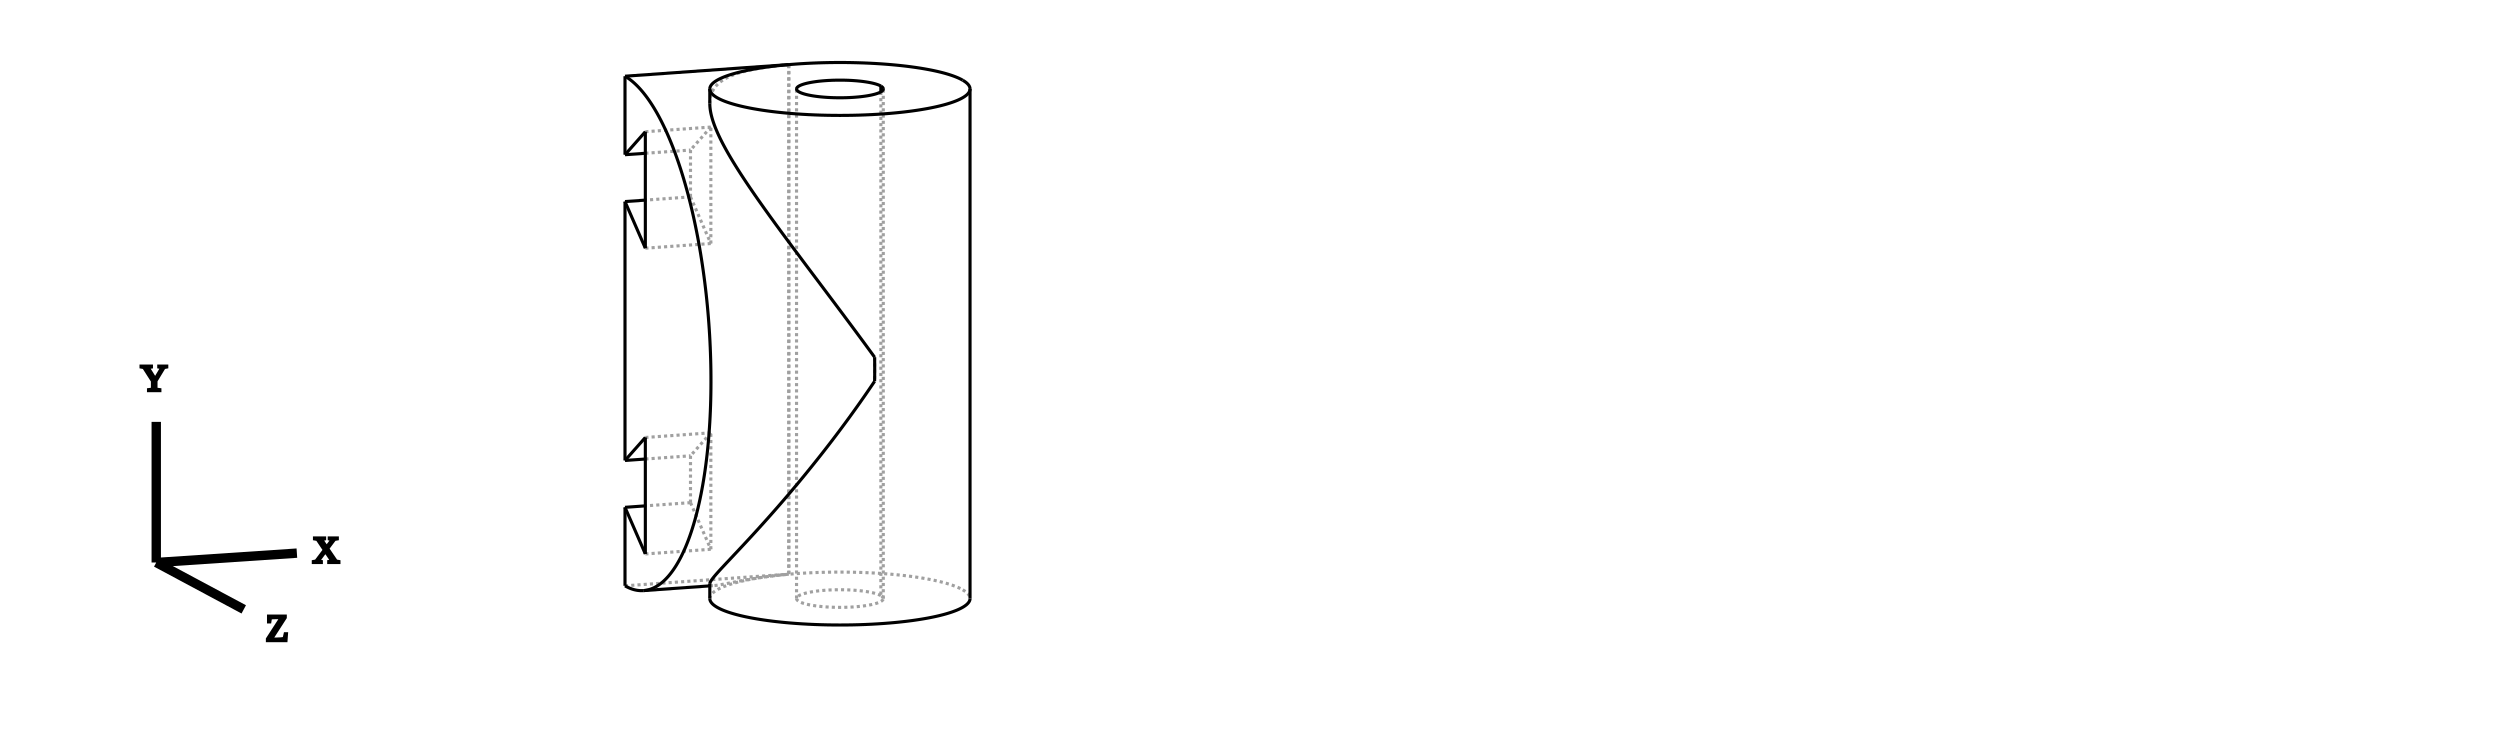
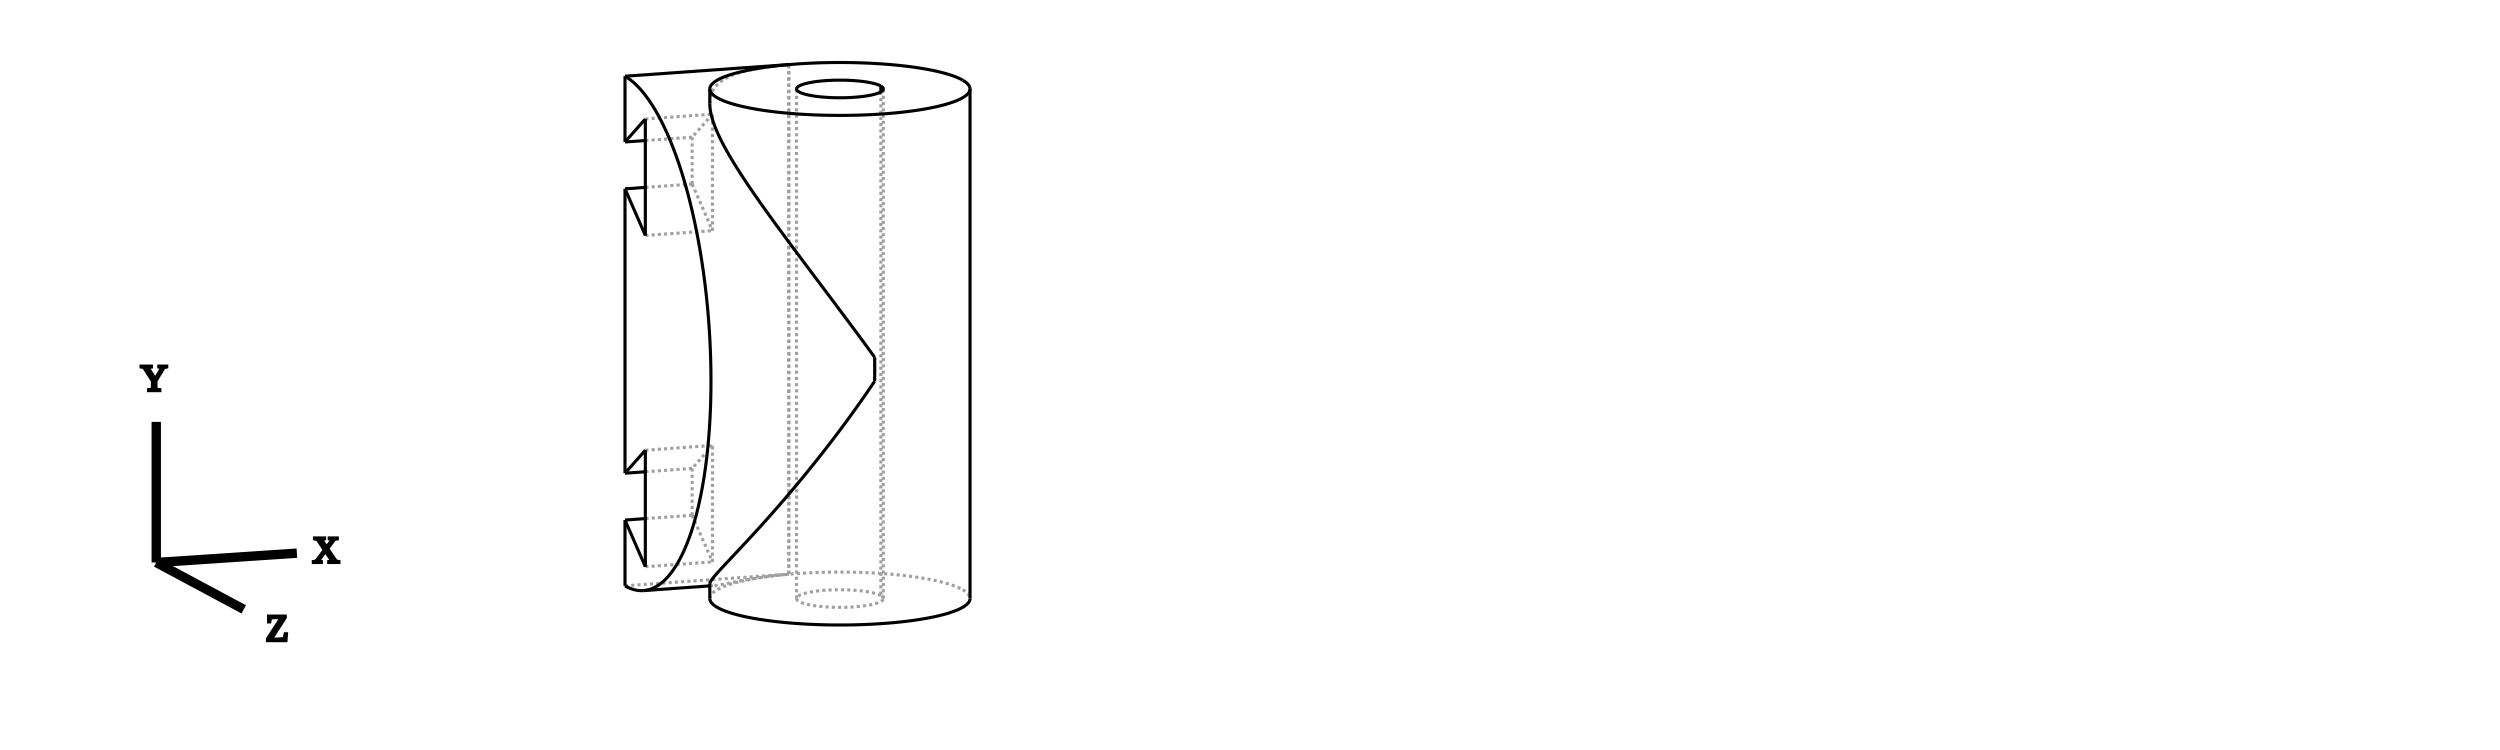
<svg xmlns="http://www.w3.org/2000/svg" width="800.0" height="240.0">
  <g transform="scale(2.775799, -2.775799)   translate(91.87236,-36.74977)" stroke-width="0.36" fill="none">
    <g stroke="rgb(160,160,160)" fill="none" stroke-dasharray="0.36,0.36">
      <path d="M-0.933,29.3 L-0.933,29.3 " />
      <path d="M-10.045,24.8 L-10.042,24.959 L-10.032,25.115 L-10.017,25.267 L-9.995,25.415 L-9.968,25.56 L-9.934,25.7 L-9.894,25.837 L-9.848,25.97 L-9.797,26.099 L-9.739,26.224 L-9.676,26.346 L-9.607,26.463 L-9.532,26.577 L-9.453,26.688 L-9.368,26.795 L-9.278,26.898 L-9.182,26.998 L-9.082,27.095 L-8.977,27.188 L-8.868,27.279 L-8.754,27.366 L-8.635,27.45 L-8.513,27.532 L-8.386,27.61 L-8.256,27.686 L-8.121,27.759 L-7.983,27.83 L-7.841,27.899 L-7.695,27.965 L-7.547,28.028 L-7.394,28.09 L-7.238,28.149 L-7.08,28.207 L-6.918,28.263 L-6.753,28.316 L-6.584,28.368 L-6.414,28.419 L-6.24,28.467 L-6.063,28.514 L-5.884,28.559 L-5.518,28.646 L-5.142,28.727 L-4.757,28.803 L-4.363,28.874 L-3.96,28.94 L-3.549,29.003 L-3.13,29.061 L-2.704,29.116 L-2.271,29.167 L-1.832,29.214 L-1.385,29.259 L-0.933,29.3 " />
      <path d="M-10.045,-30.556 L-10.043,-30.587 L-10.036,-30.615 L-10.025,-30.64 L-10.01,-30.662 L-9.991,-30.682 L-9.967,-30.7 L-9.939,-30.715 L-9.907,-30.728 L-9.87,-30.738 L-9.829,-30.746 L-9.785,-30.752 L-9.736,-30.756 L-9.683,-30.758 L-9.626,-30.758 L-9.501,-30.752 " />
      <path d="M-9.501,-30.752 L-9.369,-30.74 L-9.224,-30.722 L-9.067,-30.7 L-8.898,-30.672 L-8.526,-30.606 L-8.114,-30.527 L-7.179,-30.343 L-6.662,-30.243 L-6.116,-30.142 L-5.543,-30.041 L-4.945,-29.941 L-4.325,-29.845 L-3.683,-29.753 L-3.355,-29.709 L-3.022,-29.667 L-2.684,-29.626 L-2.342,-29.587 L-1.996,-29.549 L-1.645,-29.513 L-1.291,-29.479 L-0.933,-29.447 " />
      <path d="M-0.933,-29.447 L-0.944,-29.441 " />
      <path d="M-19.821,-30.784 L-0.944,-29.441 " />
      <path d="M-0.944,-29.441 L-0.944,29.306 " />
      <path d="M-0.933,29.3 L-0.933,-29.447 " />
      <path d="M19.113,-31.244 L19.214,-31.305 L19.309,-31.366 L19.398,-31.428 L19.48,-31.49 L19.555,-31.552 L19.624,-31.615 L19.687,-31.678 L19.743,-31.741 L19.793,-31.804 L19.836,-31.868 L19.872,-31.932 L19.902,-31.996 L19.925,-32.059 L19.942,-32.124 L19.952,-32.188 L19.955,-32.252 " />
      <path d="M-10.045,-32.252 L-10.041,-32.185 L-10.03,-32.118 L-10.012,-32.052 L-9.987,-31.985 L-9.955,-31.918 L-9.915,-31.852 L-9.869,-31.786 L-9.815,-31.72 L-9.754,-31.654 L-9.686,-31.589 L-9.611,-31.524 L-9.529,-31.459 L-9.44,-31.395 L-9.344,-31.331 L-9.242,-31.267 L-9.132,-31.204 L-9.016,-31.142 L-8.893,-31.08 L-8.763,-31.019 L-8.627,-30.958 L-8.484,-30.897 L-8.335,-30.838 L-8.18,-30.779 L-8.018,-30.721 L-7.85,-30.663 L-7.675,-30.607 L-7.495,-30.551 L-7.309,-30.496 L-7.116,-30.442 L-6.918,-30.388 L-6.715,-30.336 L-6.505,-30.284 L-6.291,-30.234 L-6.07,-30.184 L-5.845,-30.136 L-5.614,-30.088 L-5.138,-29.996 L-4.642,-29.908 L-4.128,-29.825 L-3.596,-29.746 L-3.048,-29.673 L-2.484,-29.604 L-1.906,-29.54 L-1.316,-29.481 L-0.712,-29.428 L-0.099,-29.381 L0.525,-29.338 L1.157,-29.302 L1.797,-29.271 L2.442,-29.245 L3.092,-29.226 L3.746,-29.212 L4.403,-29.204 L5.06,-29.202 L5.717,-29.206 L6.372,-29.216 L7.025,-29.231 L7.674,-29.253 L8.318,-29.28 L8.955,-29.313 L9.585,-29.351 L10.205,-29.395 L10.816,-29.445 L11.415,-29.5 L12.002,-29.56 L12.576,-29.625 L13.134,-29.695 L13.677,-29.771 L14.204,-29.851 L14.712,-29.936 L15.202,-30.025 L15.44,-30.071 L15.672,-30.118 L15.9,-30.166 L16.122,-30.216 L16.338,-30.266 L16.55,-30.317 L16.756,-30.369 L16.956,-30.422 L17.15,-30.476 L17.338,-30.531 L17.521,-30.586 L17.697,-30.643 L17.868,-30.7 L18.032,-30.758 L18.19,-30.816 L18.341,-30.876 L18.486,-30.936 L18.625,-30.996 L18.757,-31.058 L18.882,-31.119 L19.001,-31.182 L19.113,-31.244 " />
      <path d="M8.956,-4.433 L8.956,-7.203 " />
-       <path d="M-17.476,19.081 L-12.27,19.451 " />
-       <path d="M-12.27,14.051 L-12.27,19.451 " />
-       <path d="M-12.27,14.051 L-17.476,13.68 " />
-       <path d="M-17.476,-16.167 L-12.27,-15.797 " />
-       <path d="M-12.27,-21.197 L-12.27,-15.797 " />
-       <path d="M-12.27,-21.197 L-17.476,-21.568 " />
+       <path d="M-17.476,20.549 L-12.081,20.933 " />
+       <path d="M-12.081,15.533 L-12.081,20.933 " />
+       <path d="M-12.081,15.533 L-17.476,15.149 " />
+       <path d="M-17.476,-17.636 L-12.081,-17.252 " />
+       <path d="M-12.081,-22.653 L-12.081,-17.252 " />
+       <path d="M-12.081,-22.653 L-17.476,-23.036 " />
      <path d="M9.675,-31.916 L9.598,-31.874 L9.512,-31.833 L9.417,-31.793 L9.314,-31.754 L9.203,-31.716 L9.083,-31.678 L8.955,-31.642 L8.82,-31.607 L8.677,-31.573 L8.528,-31.541 L8.371,-31.509 L8.208,-31.48 L8.038,-31.452 L7.863,-31.425 L7.682,-31.4 L7.495,-31.376 L7.304,-31.354 L7.109,-31.334 L6.909,-31.316 L6.705,-31.3 L6.498,-31.285 L6.289,-31.272 L6.076,-31.261 L5.862,-31.252 L5.428,-31.24 L4.99,-31.235 L4.552,-31.239 L4.118,-31.25 L3.689,-31.268 L3.479,-31.281 L3.271,-31.295 L3.066,-31.311 L2.865,-31.328 L2.668,-31.348 L2.475,-31.369 L2.288,-31.392 L2.105,-31.417 L1.928,-31.443 L1.756,-31.471 L1.591,-31.5 L1.432,-31.531 L1.28,-31.563 L1.135,-31.596 L0.997,-31.631 L0.867,-31.667 L0.745,-31.704 L0.631,-31.742 L0.525,-31.781 L0.428,-31.82 L0.339,-31.861 L0.259,-31.903 L0.189,-31.945 L0.127,-31.988 L0.075,-32.031 L0.032,-32.075 L-0.002,-32.119 L-0.015,-32.141 L-0.026,-32.163 L-0.034,-32.185 L-0.04,-32.207 L-0.044,-32.23 L-0.045,-32.252 " />
      <path d="M-0.045,-32.252 L-0.043,-32.277 L-0.039,-32.302 L-0.031,-32.327 L-0.021,-32.352 L-0.007,-32.376 L0.009,-32.401 L0.029,-32.426 L0.051,-32.45 L0.077,-32.475 L0.105,-32.499 L0.171,-32.547 L0.248,-32.594 L0.336,-32.641 L0.435,-32.687 L0.546,-32.731 L0.667,-32.775 L0.798,-32.817 L0.939,-32.857 L1.09,-32.897 L1.251,-32.935 L1.42,-32.971 L1.597,-33.005 L1.783,-33.038 L1.977,-33.068 L2.177,-33.097 L2.385,-33.124 L2.598,-33.148 L2.817,-33.171 L3.042,-33.191 L3.271,-33.209 L3.504,-33.225 L3.74,-33.238 L3.98,-33.249 L4.222,-33.257 L4.465,-33.264 L4.71,-33.267 L4.955,-33.268 L5.201,-33.267 L5.445,-33.264 L5.689,-33.257 L5.931,-33.249 L6.17,-33.238 L6.407,-33.225 L6.64,-33.209 L6.869,-33.191 L7.093,-33.171 L7.312,-33.148 L7.526,-33.124 L7.733,-33.097 L7.934,-33.068 L8.127,-33.038 L8.313,-33.005 L8.491,-32.971 L8.66,-32.935 L8.82,-32.897 L8.971,-32.857 L9.113,-32.817 L9.244,-32.775 L9.365,-32.731 L9.475,-32.687 L9.575,-32.641 L9.663,-32.594 L9.74,-32.547 L9.805,-32.499 L9.834,-32.475 L9.859,-32.45 L9.882,-32.426 L9.901,-32.401 L9.918,-32.376 L9.931,-32.352 L9.942,-32.327 L9.949,-32.302 L9.954,-32.277 L9.955,-32.252 " />
      <path d="M9.955,-32.252 L9.954,-32.23 L9.951,-32.209 L9.945,-32.188 L9.938,-32.166 L9.915,-32.124 L9.885,-32.082 L9.845,-32.04 L9.797,-31.998 L9.74,-31.957 L9.675,-31.916 " />
-       <path d="M-9.925,22.102 L-12.27,19.451 " />
-       <path d="M-17.476,21.565 L-9.925,22.102 " />
-       <path d="M-9.925,8.675 L-9.925,22.102 " />
-       <path d="M-12.27,14.051 L-9.925,8.675 " />
-       <path d="M-17.476,8.137 L-9.925,8.675 " />
-       <path d="M-9.925,-13.146 L-12.27,-15.797 " />
-       <path d="M-17.476,-13.683 L-9.925,-13.146 " />
-       <path d="M-9.925,-26.573 L-9.925,-13.146 " />
-       <path d="M-12.27,-21.197 L-9.925,-26.573 " />
-       <path d="M-17.476,-27.111 L-9.925,-26.573 " />
+       <path d="M-9.736,23.584 L-12.081,20.933 " />
+       <path d="M-17.476,23.034 L-9.736,23.584 " />
+       <path d="M-9.736,10.157 L-9.736,23.584 " />
+       <path d="M-12.081,15.533 L-9.736,10.157 " />
+       <path d="M-17.476,9.606 L-9.736,10.157 " />
+       <path d="M-9.736,-14.601 L-12.081,-17.252 " />
+       <path d="M-17.476,-15.152 L-9.736,-14.601 " />
+       <path d="M-9.736,-28.029 L-9.736,-14.601 " />
+       <path d="M-12.081,-22.653 L-9.736,-28.029 " />
+       <path d="M-17.476,-28.579 L-9.736,-28.029 " />
      <path d="M9.675,26.159 L9.675,-31.916 " />
      <path d="M-10.045,-30.791 L-9.501,-30.752 " />
      <path d="M9.955,-32.252 L9.955,26.495 " />
      <path d="M-0.045,-32.252 L-0.045,26.495 " />
    </g>
    <g stroke="rgb(0,0,0)" fill="none">
      <path d="M-0.944,29.306 L-0.933,29.3 " />
      <path d="M8.956,-4.433 L8.331,-3.574 L7.698,-2.71 L7.057,-1.841 L6.409,-0.967 L5.094,0.797 L3.755,2.583 L1.026,6.215 L-0.356,8.064 L-1.049,8.997 L-1.743,9.937 L-2.435,10.882 L-3.123,11.831 L-3.807,12.785 L-4.146,13.264 L-4.484,13.744 L-4.819,14.225 L-5.151,14.707 L-5.48,15.19 L-5.806,15.674 L-6.128,16.159 L-6.445,16.644 L-6.756,17.129 L-7.061,17.615 L-7.36,18.1 L-7.65,18.584 L-7.931,19.066 L-8.067,19.307 L-8.201,19.547 L-8.332,19.787 L-8.46,20.025 L-8.585,20.263 L-8.706,20.5 L-8.824,20.736 L-8.937,20.971 L-9.047,21.205 L-9.152,21.437 L-9.252,21.668 L-9.348,21.896 L-9.439,22.123 L-9.524,22.347 L-9.603,22.569 L-9.677,22.788 L-9.745,23.005 L-9.806,23.219 L-9.861,23.43 L-9.909,23.637 L-9.95,23.841 L-9.984,24.041 L-10.01,24.237 L-10.029,24.429 L-10.041,24.616 L-10.045,24.8 " />
      <path d="M8.956,-4.433 L8.964,-5.13 L8.967,-5.824 L8.964,-6.515 L8.956,-7.203 " />
      <path d="M8.956,-7.203 L8.644,-7.665 L8.331,-8.126 L8.015,-8.585 L7.698,-9.043 L7.378,-9.5 L7.057,-9.955 L6.734,-10.408 L6.409,-10.86 L6.083,-11.311 L5.755,-11.76 L5.425,-12.207 L5.094,-12.653 L4.761,-13.098 L4.427,-13.54 L4.092,-13.981 L3.755,-14.42 L3.417,-14.857 L3.078,-15.292 L2.738,-15.725 L2.397,-16.156 L1.713,-17.011 L1.026,-17.858 L0.336,-18.696 L-0.356,-19.525 L-1.049,-20.344 L-1.743,-21.151 L-2.435,-21.946 L-3.123,-22.727 L-3.807,-23.492 L-4.484,-24.241 L-5.151,-24.971 L-5.806,-25.68 L-6.445,-26.365 L-7.061,-27.022 L-8.201,-28.234 L-8.706,-28.776 L-8.937,-29.028 L-9.152,-29.267 L-9.348,-29.49 L-9.524,-29.697 L-9.677,-29.888 L-9.745,-29.976 L-9.806,-30.06 L-9.861,-30.139 L-9.909,-30.213 L-9.95,-30.283 L-9.984,-30.347 L-10.01,-30.407 L-10.029,-30.462 L-10.041,-30.511 L-10.045,-30.556 " />
      <path d="M-19.821,27.963 L-19.708,27.895 L-19.595,27.824 L-19.481,27.748 L-19.368,27.669 L-19.255,27.586 L-19.142,27.5 L-19.029,27.409 L-18.916,27.315 L-18.804,27.217 L-18.691,27.115 L-18.579,27.01 L-18.466,26.9 L-18.354,26.788 L-18.242,26.671 L-18.131,26.551 L-18.019,26.427 L-17.908,26.299 L-17.797,26.168 L-17.686,26.034 L-17.576,25.895 L-17.466,25.753 L-17.356,25.608 L-17.246,25.459 L-17.137,25.306 L-17.028,25.151 L-16.92,24.991 L-16.812,24.828 L-16.704,24.662 L-16.597,24.492 L-16.49,24.319 L-16.384,24.143 L-16.278,23.963 L-16.172,23.78 L-16.067,23.594 L-15.858,23.211 L-15.652,22.816 L-15.448,22.408 L-15.246,21.987 L-15.046,21.555 L-14.849,21.11 L-14.654,20.654 L-14.462,20.186 L-14.273,19.706 L-14.087,19.216 L-13.904,18.715 L-13.724,18.204 L-13.547,17.682 L-13.373,17.15 L-13.203,16.609 L-13.036,16.058 L-12.873,15.498 L-12.713,14.929 L-12.557,14.352 L-12.405,13.766 L-12.257,13.173 L-12.112,12.572 L-11.972,11.963 L-11.836,11.348 L-11.704,10.726 L-11.576,10.097 L-11.452,9.463 L-11.333,8.823 L-11.219,8.178 L-11.108,7.527 L-11.003,6.872 L-10.902,6.213 L-10.805,5.549 L-10.714,4.882 L-10.627,4.212 L-10.545,3.539 L-10.467,2.863 L-10.395,2.185 L-10.327,1.505 L-10.265,0.823 L-10.207,0.141 L-10.155,-0.543 L-10.107,-1.227 L-10.065,-1.911 L-10.028,-2.594 L-9.996,-3.277 L-9.969,-3.959 L-9.947,-4.64 L-9.93,-5.319 L-9.918,-5.996 L-9.912,-6.671 L-9.911,-7.343 L-9.915,-8.012 L-9.924,-8.677 L-9.938,-9.339 L-9.957,-9.996 L-9.982,-10.649 L-10.012,-11.297 L-10.047,-11.94 L-10.087,-12.578 L-10.132,-13.21 L-10.182,-13.835 L-10.237,-14.454 L-10.297,-15.066 L-10.362,-15.671 L-10.432,-16.269 L-10.507,-16.859 L-10.587,-17.441 L-10.672,-18.014 L-10.761,-18.579 L-10.855,-19.134 L-10.954,-19.681 L-11.057,-20.218 L-11.166,-20.745 L-11.278,-21.262 L-11.395,-21.769 L-11.517,-22.265 L-11.642,-22.75 L-11.772,-23.224 L-11.907,-23.687 L-12.045,-24.138 L-12.187,-24.577 L-12.334,-25.004 L-12.484,-25.419 L-12.561,-25.621 L-12.638,-25.821 L-12.717,-26.017 L-12.796,-26.21 L-12.876,-26.4 L-12.958,-26.587 L-13.04,-26.77 L-13.123,-26.95 L-13.207,-27.127 L-13.291,-27.3 L-13.377,-27.47 L-13.464,-27.637 L-13.551,-27.8 L-13.639,-27.96 L-13.728,-28.116 L-13.818,-28.268 L-13.908,-28.418 L-13.999,-28.563 L-14.091,-28.705 L-14.184,-28.844 L-14.278,-28.979 L-14.372,-29.11 L-14.467,-29.238 L-14.562,-29.362 L-14.659,-29.483 L-14.756,-29.6 L-14.853,-29.713 L-14.952,-29.822 L-15.051,-29.928 L-15.15,-30.03 L-15.25,-30.128 L-15.351,-30.223 L-15.452,-30.314 L-15.554,-30.401 L-15.657,-30.484 L-15.76,-30.563 L-15.863,-30.639 L-15.967,-30.711 L-16.072,-30.779 L-16.177,-30.843 L-16.283,-30.903 L-16.389,-30.96 L-16.495,-31.012 L-16.602,-31.061 L-16.709,-31.106 L-16.817,-31.147 L-16.925,-31.184 L-17.034,-31.217 L-17.142,-31.247 L-17.252,-31.272 L-17.361,-31.294 L-17.471,-31.311 L-17.581,-31.325 L-17.692,-31.335 " />
      <path d="M-17.692,-31.335 L-17.823,-31.341 L-17.954,-31.342 L-18.086,-31.338 L-18.218,-31.328 L-18.351,-31.313 L-18.484,-31.292 L-18.617,-31.266 L-18.75,-31.234 L-18.883,-31.197 L-19.017,-31.154 L-19.151,-31.106 L-19.285,-31.052 L-19.419,-30.993 L-19.553,-30.929 L-19.687,-30.859 L-19.821,-30.784 " />
      <path d="M-19.821,27.963 L-0.944,29.306 " />
      <path d="M19.113,27.502 L19.214,27.442 L19.309,27.38 L19.398,27.319 L19.48,27.257 L19.555,27.195 L19.624,27.132 L19.687,27.069 L19.743,27.006 L19.793,26.943 L19.836,26.879 L19.872,26.815 L19.902,26.751 L19.925,26.687 L19.942,26.623 L19.952,26.559 L19.955,26.495 " />
      <path d="M19.955,26.495 L19.954,26.458 L19.951,26.42 L19.945,26.383 L19.937,26.345 L19.927,26.308 L19.915,26.271 L19.9,26.233 L19.883,26.196 L19.842,26.122 L19.793,26.047 L19.734,25.974 L19.667,25.9 L19.591,25.827 L19.506,25.754 L19.412,25.682 L19.309,25.61 L19.198,25.538 L19.078,25.468 L18.95,25.397 L18.813,25.328 L18.668,25.259 L18.515,25.191 L18.354,25.124 L18.184,25.057 L18.007,24.992 L17.821,24.927 L17.628,24.863 L17.427,24.801 L17.219,24.739 L17.003,24.678 L16.78,24.619 L16.55,24.56 L16.313,24.503 L16.07,24.447 L15.819,24.392 L15.562,24.339 L15.298,24.286 L15.029,24.235 L14.753,24.186 L14.471,24.138 L14.184,24.091 L13.891,24.045 L13.592,24.002 L13.289,23.959 L12.98,23.918 L12.667,23.879 L12.349,23.841 L12.026,23.805 L11.699,23.771 L11.369,23.738 L11.034,23.707 L10.696,23.677 L10.009,23.624 L9.31,23.577 L8.6,23.537 L7.882,23.504 L7.156,23.478 L6.426,23.46 L5.691,23.449 L4.955,23.445 L4.219,23.449 L3.485,23.46 L2.754,23.478 L2.029,23.504 L1.311,23.537 L0.601,23.577 L-0.098,23.624 L-0.785,23.677 L-1.123,23.707 L-1.458,23.738 L-1.789,23.771 L-2.116,23.805 L-2.438,23.841 L-2.756,23.879 L-3.07,23.918 L-3.378,23.959 L-3.682,24.002 L-3.98,24.045 L-4.273,24.091 L-4.561,24.138 L-4.842,24.186 L-5.118,24.235 L-5.388,24.286 L-5.651,24.339 L-5.908,24.392 L-6.159,24.447 L-6.403,24.503 L-6.64,24.56 L-6.87,24.619 L-7.093,24.678 L-7.309,24.739 L-7.517,24.801 L-7.718,24.863 L-7.911,24.927 L-8.096,24.992 L-8.274,25.057 L-8.443,25.124 L-8.605,25.191 L-8.758,25.259 L-8.903,25.328 L-9.04,25.397 L-9.168,25.468 L-9.288,25.538 L-9.399,25.61 L-9.501,25.682 L-9.595,25.754 L-9.68,25.827 L-9.757,25.9 L-9.824,25.974 L-9.882,26.047 L-9.932,26.122 L-9.973,26.196 L-9.989,26.233 L-10.004,26.271 L-10.017,26.308 L-10.027,26.345 L-10.035,26.383 L-10.04,26.42 L-10.044,26.458 L-10.045,26.495 " />
      <path d="M-10.045,26.495 L-10.041,26.562 L-10.03,26.629 L-10.012,26.695 L-9.987,26.762 L-9.955,26.828 L-9.915,26.895 L-9.869,26.961 L-9.815,27.027 L-9.754,27.093 L-9.686,27.158 L-9.611,27.223 L-9.529,27.288 L-9.44,27.352 L-9.344,27.416 L-9.242,27.479 L-9.132,27.542 L-9.016,27.605 L-8.893,27.667 L-8.763,27.728 L-8.627,27.789 L-8.484,27.849 L-8.335,27.909 L-8.18,27.968 L-8.018,28.026 L-7.85,28.083 L-7.675,28.14 L-7.495,28.196 L-7.309,28.251 L-7.116,28.305 L-6.918,28.359 L-6.715,28.411 L-6.505,28.462 L-6.291,28.513 L-6.07,28.563 L-5.845,28.611 L-5.614,28.659 L-5.138,28.751 L-4.642,28.839 L-4.128,28.922 L-3.596,29.001 L-3.048,29.074 L-2.484,29.143 L-1.906,29.207 L-1.316,29.265 L-0.712,29.319 L-0.099,29.366 L0.525,29.409 L1.157,29.445 L1.797,29.476 L2.442,29.502 L3.092,29.521 L3.746,29.535 L4.403,29.543 L5.06,29.545 L5.717,29.541 L6.372,29.531 L7.025,29.515 L7.674,29.494 L8.318,29.467 L8.955,29.434 L9.585,29.396 L10.205,29.352 L10.816,29.302 L11.415,29.247 L12.002,29.187 L12.576,29.122 L13.134,29.051 L13.677,28.976 L14.204,28.896 L14.712,28.811 L15.202,28.722 L15.44,28.676 L15.672,28.629 L15.9,28.58 L16.122,28.531 L16.338,28.481 L16.55,28.43 L16.756,28.378 L16.956,28.325 L17.15,28.271 L17.338,28.216 L17.521,28.16 L17.697,28.104 L17.868,28.047 L18.032,27.989 L18.19,27.93 L18.341,27.871 L18.486,27.811 L18.625,27.751 L18.757,27.689 L18.882,27.628 L19.001,27.565 L19.113,27.502 " />
      <path d="M19.955,-32.252 L19.954,-32.289 L19.951,-32.327 L19.945,-32.364 L19.937,-32.402 L19.927,-32.439 L19.915,-32.476 L19.9,-32.514 L19.883,-32.551 L19.842,-32.625 L19.793,-32.699 L19.734,-32.773 L19.667,-32.847 L19.591,-32.92 L19.506,-32.993 L19.412,-33.065 L19.309,-33.137 L19.198,-33.209 L19.078,-33.279 L18.95,-33.349 L18.813,-33.419 L18.668,-33.488 L18.515,-33.556 L18.354,-33.623 L18.184,-33.689 L18.007,-33.755 L17.821,-33.82 L17.628,-33.883 L17.427,-33.946 L17.219,-34.008 L17.003,-34.069 L16.78,-34.128 L16.55,-34.187 L16.313,-34.244 L16.07,-34.3 L15.819,-34.355 L15.562,-34.408 L15.298,-34.461 L15.029,-34.512 L14.753,-34.561 L14.471,-34.609 L14.184,-34.656 L13.891,-34.701 L13.592,-34.745 L13.289,-34.788 L12.98,-34.828 L12.667,-34.868 L12.349,-34.905 L12.026,-34.941 L11.699,-34.976 L11.369,-35.009 L11.034,-35.04 L10.696,-35.069 L10.009,-35.123 L9.31,-35.17 L8.6,-35.21 L7.882,-35.243 L7.156,-35.269 L6.426,-35.287 L5.691,-35.298 L4.955,-35.302 L4.219,-35.298 L3.485,-35.287 L2.754,-35.269 L2.029,-35.243 L1.311,-35.21 L0.601,-35.17 L-0.098,-35.123 L-0.785,-35.069 L-1.123,-35.04 L-1.458,-35.009 L-1.789,-34.976 L-2.116,-34.941 L-2.438,-34.905 L-2.756,-34.868 L-3.07,-34.828 L-3.378,-34.788 L-3.682,-34.745 L-3.98,-34.701 L-4.273,-34.656 L-4.561,-34.609 L-4.842,-34.561 L-5.118,-34.512 L-5.388,-34.461 L-5.651,-34.408 L-5.908,-34.355 L-6.159,-34.3 L-6.403,-34.244 L-6.64,-34.187 L-6.87,-34.128 L-7.093,-34.069 L-7.309,-34.008 L-7.517,-33.946 L-7.718,-33.883 L-7.911,-33.82 L-8.096,-33.755 L-8.274,-33.689 L-8.443,-33.623 L-8.605,-33.556 L-8.758,-33.488 L-8.903,-33.419 L-9.04,-33.349 L-9.168,-33.279 L-9.288,-33.209 L-9.399,-33.137 L-9.501,-33.065 L-9.595,-32.993 L-9.68,-32.92 L-9.757,-32.847 L-9.824,-32.773 L-9.882,-32.699 L-9.932,-32.625 L-9.973,-32.551 L-9.989,-32.514 L-10.004,-32.476 L-10.017,-32.439 L-10.027,-32.402 L-10.035,-32.364 L-10.04,-32.327 L-10.044,-32.289 L-10.045,-32.252 " />
-       <path d="M-19.821,27.963 L-19.821,18.914 " />
-       <path d="M-19.821,18.914 L-17.476,19.081 " />
-       <path d="M-17.476,13.68 L-19.821,13.513 " />
-       <path d="M-19.821,13.513 L-19.821,-16.334 " />
-       <path d="M-19.821,-16.334 L-17.476,-16.167 " />
-       <path d="M-17.476,-21.568 L-19.821,-21.735 " />
-       <path d="M-19.821,-21.735 L-19.821,-30.784 " />
-       <path d="M-17.476,21.565 L-19.821,18.914 " />
-       <path d="M-17.476,8.137 L-17.476,21.565 " />
-       <path d="M-19.821,13.513 L-17.476,8.137 " />
-       <path d="M-17.476,-13.683 L-19.821,-16.334 " />
-       <path d="M-17.476,-27.111 L-17.476,-13.683 " />
-       <path d="M-19.821,-21.735 L-17.476,-27.111 " />
+       <path d="M-19.821,27.963 L-19.821,20.382 " />
+       <path d="M-19.821,20.382 L-17.476,20.549 " />
+       <path d="M-17.476,15.149 L-19.821,14.982 " />
+       <path d="M-19.821,14.982 L-19.821,-17.803 " />
+       <path d="M-19.821,-17.803 L-17.476,-17.636 " />
+       <path d="M-17.476,-23.036 L-19.821,-23.203 " />
+       <path d="M-19.821,-23.203 L-19.821,-30.784 " />
+       <path d="M-17.476,23.034 L-19.821,20.382 " />
+       <path d="M-17.476,9.606 L-17.476,23.034 " />
+       <path d="M-19.821,14.982 L-17.476,9.606 " />
+       <path d="M-17.476,-15.152 L-19.821,-17.803 " />
+       <path d="M-17.476,-28.579 L-17.476,-15.152 " />
+       <path d="M-19.821,-23.203 L-17.476,-28.579 " />
      <path d="M9.675,26.831 L9.74,26.79 L9.797,26.749 L9.845,26.707 L9.885,26.665 L9.915,26.623 L9.938,26.58 L9.945,26.559 L9.951,26.538 L9.954,26.516 L9.955,26.495 " />
      <path d="M9.955,26.495 L9.954,26.47 L9.949,26.445 L9.942,26.42 L9.931,26.395 L9.918,26.371 L9.901,26.346 L9.882,26.321 L9.859,26.297 L9.834,26.272 L9.805,26.248 L9.74,26.2 L9.663,26.152 L9.575,26.106 L9.475,26.06 L9.365,26.016 L9.244,25.972 L9.113,25.93 L8.971,25.889 L8.82,25.85 L8.66,25.812 L8.491,25.776 L8.313,25.742 L8.127,25.709 L7.934,25.678 L7.733,25.65 L7.526,25.623 L7.312,25.598 L7.093,25.576 L6.869,25.556 L6.64,25.538 L6.407,25.522 L6.17,25.509 L5.931,25.498 L5.689,25.489 L5.445,25.483 L5.201,25.48 L4.955,25.478 L4.71,25.48 L4.465,25.483 L4.222,25.489 L3.98,25.498 L3.74,25.509 L3.504,25.522 L3.271,25.538 L3.042,25.556 L2.817,25.576 L2.598,25.598 L2.385,25.623 L2.177,25.65 L1.977,25.678 L1.783,25.709 L1.597,25.742 L1.42,25.776 L1.251,25.812 L1.09,25.85 L0.939,25.889 L0.798,25.93 L0.667,25.972 L0.546,26.016 L0.435,26.06 L0.336,26.106 L0.248,26.152 L0.171,26.2 L0.105,26.248 L0.077,26.272 L0.051,26.297 L0.029,26.321 L0.009,26.346 L-0.007,26.371 L-0.021,26.395 L-0.031,26.42 L-0.039,26.445 L-0.043,26.47 L-0.045,26.495 " />
      <path d="M-0.045,26.495 L-0.044,26.517 L-0.04,26.539 L-0.034,26.562 L-0.026,26.584 L-0.015,26.606 L-0.002,26.628 L0.032,26.672 L0.075,26.716 L0.127,26.759 L0.189,26.802 L0.259,26.844 L0.339,26.886 L0.428,26.926 L0.525,26.966 L0.631,27.005 L0.745,27.043 L0.867,27.08 L0.997,27.116 L1.135,27.151 L1.28,27.184 L1.432,27.216 L1.591,27.247 L1.756,27.276 L1.928,27.304 L2.105,27.33 L2.288,27.355 L2.475,27.378 L2.668,27.399 L2.865,27.418 L3.066,27.436 L3.271,27.452 L3.479,27.466 L3.689,27.478 L4.118,27.497 L4.552,27.508 L4.99,27.511 L5.428,27.507 L5.862,27.495 L6.076,27.486 L6.289,27.475 L6.498,27.462 L6.705,27.447 L6.909,27.431 L7.109,27.412 L7.304,27.392 L7.495,27.371 L7.682,27.347 L7.863,27.322 L8.038,27.295 L8.208,27.267 L8.371,27.237 L8.528,27.206 L8.677,27.174 L8.82,27.14 L8.955,27.105 L9.083,27.069 L9.203,27.031 L9.314,26.993 L9.417,26.954 L9.512,26.913 L9.598,26.872 L9.675,26.831 " />
      <path d="M9.675,26.831 L9.675,26.159 " />
      <path d="M-17.692,-31.335 L-10.045,-30.791 " />
      <path d="M-10.045,26.495 L-10.045,24.8 " />
      <path d="M-10.045,-30.556 L-10.045,-32.252 " />
      <path d="M19.955,26.495 L19.955,-32.252 " />
    </g>
  </g>
  <g transform="translate(20,210.0)" stroke="rgb(0,0,255)">
    <line x1="30" y1="-30" x2="75" y2="-33" stroke-width="3" stroke="#000000" />
    <text x="80" y="-30" style="stroke:#000000">X </text>
    <line x1="30" y1="-30" x2="30" y2="-75" stroke-width="3" stroke="#000000" />
    <text x="25" y="-85" style="stroke:#000000">Y </text>
    <line x1="30" y1="-30" x2="58" y2="-15" stroke-width="3" stroke="#000000" />
    <text x="65" y="-5" style="stroke:#000000">Z </text>
  </g>
</svg>
